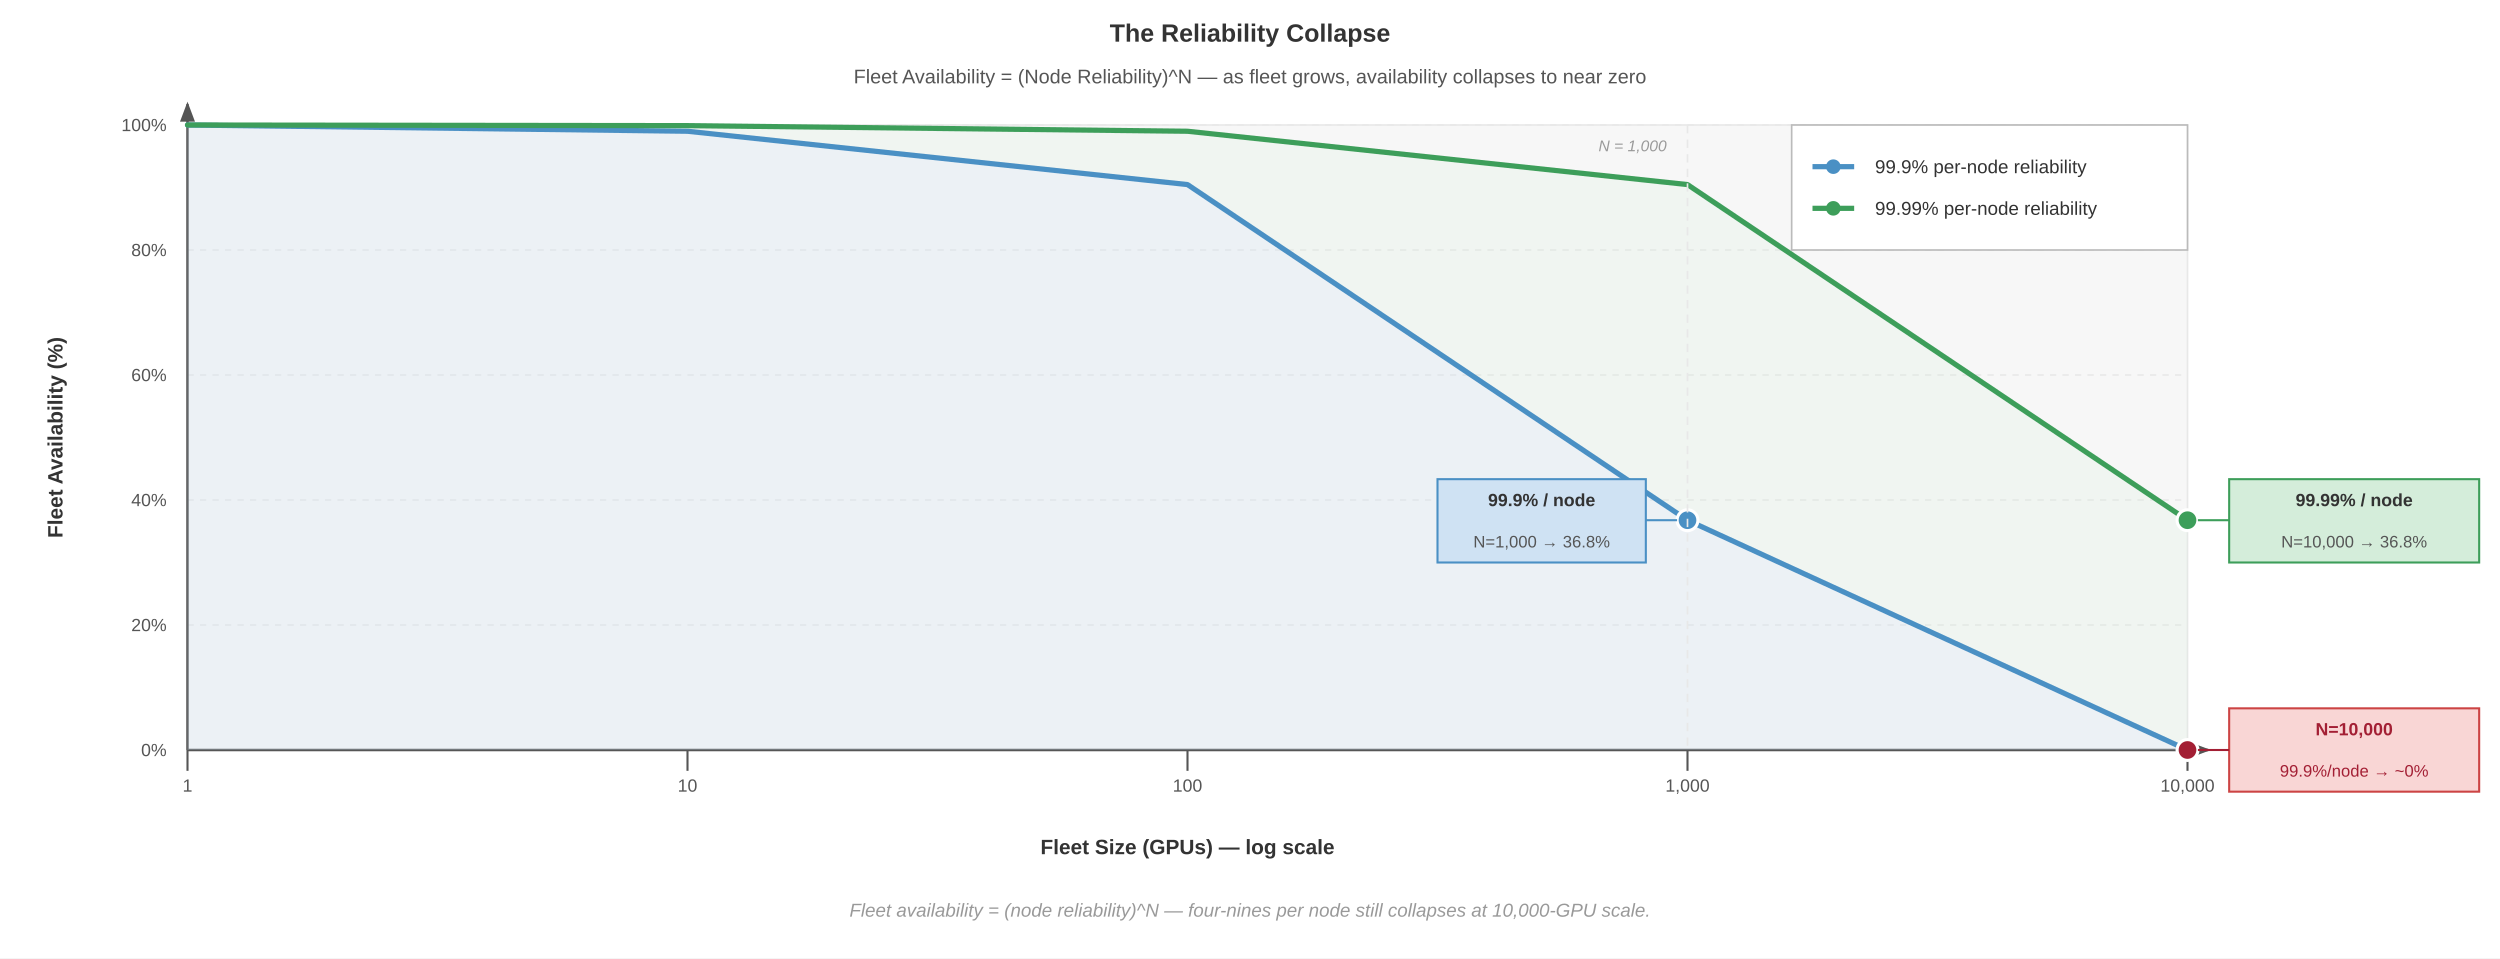
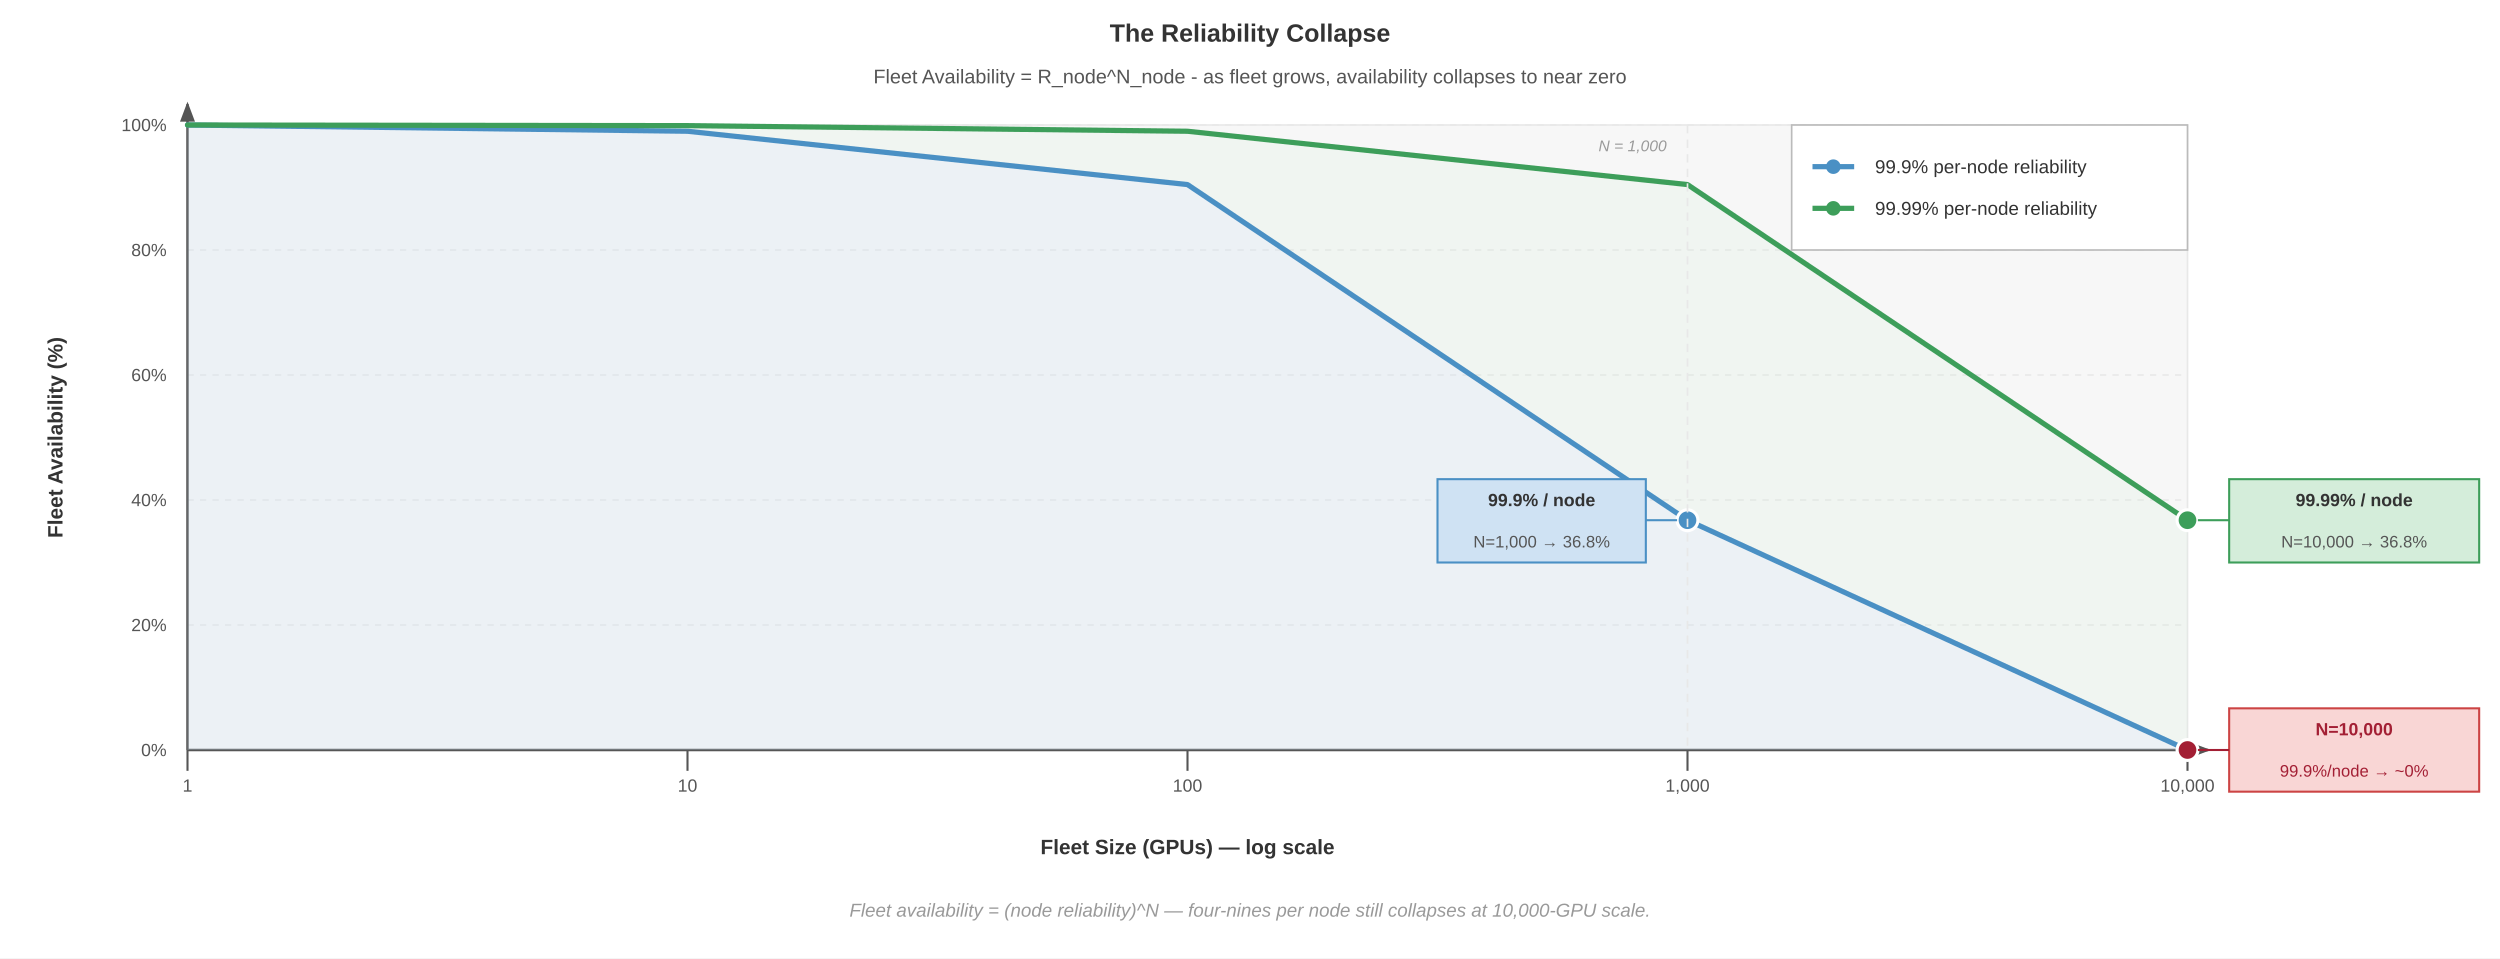
<svg xmlns="http://www.w3.org/2000/svg" font-family="Arial, Helvetica, sans-serif" viewBox="0 0 1200 460">
  <rect width="1200" height="460" fill="#fff" />
  <defs>
    <marker id="arrow" markerWidth="8" markerHeight="6" refX="7" refY="3" orient="auto">
      <path d="M0,0 L8,3 L0,6 Z" fill="#555" />
    </marker>
    <marker id="arrow-red" markerWidth="8" markerHeight="6" refX="7" refY="3" orient="auto">
      <path d="M0,0 L8,3 L0,6 Z" fill="#a31f34" />
    </marker>
    <marker id="arrow-green" markerWidth="8" markerHeight="6" refX="7" refY="3" orient="auto">
      <path d="M0,0 L8,3 L0,6 Z" fill="#3d9e5a" />
    </marker>
  </defs>
  <text x="600" y="20" text-anchor="middle" font-size="12" font-weight="700" fill="#333">The Reliability Collapse</text>
-   <text x="600" y="40" text-anchor="middle" font-size="9.5" fill="#555">Fleet Availability = (Node Reliability)^N — as fleet grows, availability collapses to near zero</text>
+   <text x="600" y="40" text-anchor="middle" font-size="9.5" fill="#555">Fleet Availability = R_node^N_node - as fleet grows, availability collapses to near zero</text>
  <rect x="90" y="60" width="960" height="300" fill="#f7f7f7" stroke="#e8e8e8" stroke-width="0.8" />
  <line x1="90" y1="60" x2="1050" y2="60" stroke="#e8e8e8" stroke-width="0.8" stroke-dasharray="3,3" />
  <text x="80" y="60" text-anchor="end" font-size="8.5" fill="#555" dominant-baseline="central">100%</text>
  <line x1="90" y1="120" x2="1050" y2="120" stroke="#e8e8e8" stroke-width="0.8" stroke-dasharray="3,3" />
  <text x="80" y="120" text-anchor="end" font-size="8.5" fill="#555" dominant-baseline="central">80%</text>
  <line x1="90" y1="180" x2="1050" y2="180" stroke="#e8e8e8" stroke-width="0.8" stroke-dasharray="3,3" />
  <text x="80" y="180" text-anchor="end" font-size="8.5" fill="#555" dominant-baseline="central">60%</text>
  <line x1="90" y1="240" x2="1050" y2="240" stroke="#e8e8e8" stroke-width="0.8" stroke-dasharray="3,3" />
  <text x="80" y="240" text-anchor="end" font-size="8.5" fill="#555" dominant-baseline="central">40%</text>
  <line x1="90" y1="300" x2="1050" y2="300" stroke="#e8e8e8" stroke-width="0.8" stroke-dasharray="3,3" />
  <text x="80" y="300" text-anchor="end" font-size="8.5" fill="#555" dominant-baseline="central">20%</text>
  <line x1="90" y1="360" x2="1050" y2="360" stroke="#bbb" stroke-width="1.0" />
  <text x="80" y="360" text-anchor="end" font-size="8.5" fill="#555" dominant-baseline="central">0%</text>
  <text x="90" y="380" text-anchor="middle" font-size="8.5" fill="#555">1</text>
  <text x="330" y="380" text-anchor="middle" font-size="8.5" fill="#555">10</text>
  <text x="570" y="380" text-anchor="middle" font-size="8.5" fill="#555">100</text>
  <text x="810" y="380" text-anchor="middle" font-size="8.5" fill="#555">1,000</text>
  <text x="1050" y="380" text-anchor="middle" font-size="8.5" fill="#555">10,000</text>
  <line x1="90" y1="360" x2="90" y2="370" stroke="#555" stroke-width="1.0" />
  <line x1="330" y1="360" x2="330" y2="370" stroke="#555" stroke-width="1.0" />
  <line x1="570" y1="360" x2="570" y2="370" stroke="#555" stroke-width="1.0" />
  <line x1="810" y1="360" x2="810" y2="370" stroke="#555" stroke-width="1.0" />
  <line x1="1050" y1="360" x2="1050" y2="370" stroke="#555" stroke-width="1.0" />
  <text x="570" y="410" text-anchor="middle" font-size="10" font-weight="700" fill="#333">Fleet Size (GPUs) — log scale</text>
  <text x="30" y="210" text-anchor="middle" font-size="10" font-weight="700" fill="#333" transform="rotate(-90, 30, 210)">Fleet Availability (%)</text>
  <line x1="90" y1="360" x2="90" y2="50" stroke="#555" stroke-width="1.2" marker-end="url(#arrow)" />
  <line x1="90" y1="360" x2="1060" y2="360" stroke="#555" stroke-width="1.2" marker-end="url(#arrow)" />
  <polygon points="90,360 90,60 330,63 570,88.6 810,249.7 1050,360" fill="#cfe2f3" fill-opacity="0.25" />
  <polygon points="90,60 330,60.3 570,63 810,88.6 1050,249.7 1050,360 810,249.7 570,88.6 330,63" fill="#d4edda" fill-opacity="0.20" />
  <polyline points="90,60 330,63 570,88.6 810,249.7 1050,360" fill="none" stroke="#4a90c4" stroke-width="2.5" stroke-linejoin="round" stroke-linecap="round" />
  <polyline points="90,60 330,60.3 570,63 810,88.6 1050,249.7" fill="none" stroke="#3d9e5a" stroke-width="2.5" stroke-linejoin="round" stroke-linecap="round" />
  <circle cx="810" cy="249.7" r="5" fill="#4a90c4" stroke="#fff" stroke-width="1.5" />
  <rect x="690" y="230" width="100" height="40" fill="#cfe2f3" stroke="#4a90c4" stroke-width="1.0" />
  <text x="740" y="240" text-anchor="middle" font-size="8.5" font-weight="700" fill="#333" dominant-baseline="central">99.9% / node</text>
  <text x="740" y="260" text-anchor="middle" font-size="8" fill="#555" dominant-baseline="central">N=1,000 → 36.8%</text>
  <line x1="790" y1="249.7" x2="805" y2="249.7" stroke="#4a90c4" stroke-width="1.0" />
  <circle cx="1050" cy="360" r="5" fill="#a31f34" stroke="#fff" stroke-width="1.5" />
  <rect x="1070" y="340" width="120" height="40" fill="#f9d6d5" stroke="#c44" stroke-width="1.0" />
  <text x="1130" y="350" text-anchor="middle" font-size="8.5" font-weight="700" fill="#a31f34" dominant-baseline="central">N=10,000</text>
  <text x="1130" y="370" text-anchor="middle" font-size="8" fill="#a31f34" dominant-baseline="central">99.9%/node → ~0%</text>
  <line x1="1055" y1="360" x2="1070" y2="360" stroke="#a31f34" stroke-width="1.0" />
  <circle cx="1050" cy="249.7" r="5" fill="#3d9e5a" stroke="#fff" stroke-width="1.5" />
  <rect x="1070" y="230" width="120" height="40" fill="#d4edda" stroke="#3d9e5a" stroke-width="1.0" />
  <text x="1130" y="240" text-anchor="middle" font-size="8.5" font-weight="700" fill="#333" dominant-baseline="central">99.99% / node</text>
  <text x="1130" y="260" text-anchor="middle" font-size="8" fill="#555" dominant-baseline="central">N=10,000 → 36.8%</text>
  <line x1="1055" y1="249.7" x2="1070" y2="249.7" stroke="#3d9e5a" stroke-width="1.0" />
  <rect x="860" y="60" width="190" height="60" fill="#fff" stroke="#bbb" stroke-width="0.8" />
  <line x1="870" y1="80" x2="890" y2="80" stroke="#4a90c4" stroke-width="2.5" />
  <circle cx="880" cy="80" r="3.5" fill="#4a90c4" />
  <text x="900" y="80" font-size="9" fill="#333" dominant-baseline="central">99.9% per-node reliability</text>
  <line x1="870" y1="100" x2="890" y2="100" stroke="#3d9e5a" stroke-width="2.5" />
  <circle cx="880" cy="100" r="3.5" fill="#3d9e5a" />
  <text x="900" y="100" font-size="9" fill="#333" dominant-baseline="central">99.99% per-node reliability</text>
  <line x1="810" y1="60" x2="810" y2="360" stroke="#e8e8e8" stroke-dasharray="4,3" stroke-width="0.8" />
  <text x="800" y="70" text-anchor="end" font-size="7.5" fill="#999" font-style="italic" dominant-baseline="central">N = 1,000</text>
  <text x="600" y="440" text-anchor="middle" font-size="9" font-style="italic" fill="#999">Fleet availability = (node reliability)^N  — four-nines per node still collapses at 10,000-GPU scale.</text>
</svg>
